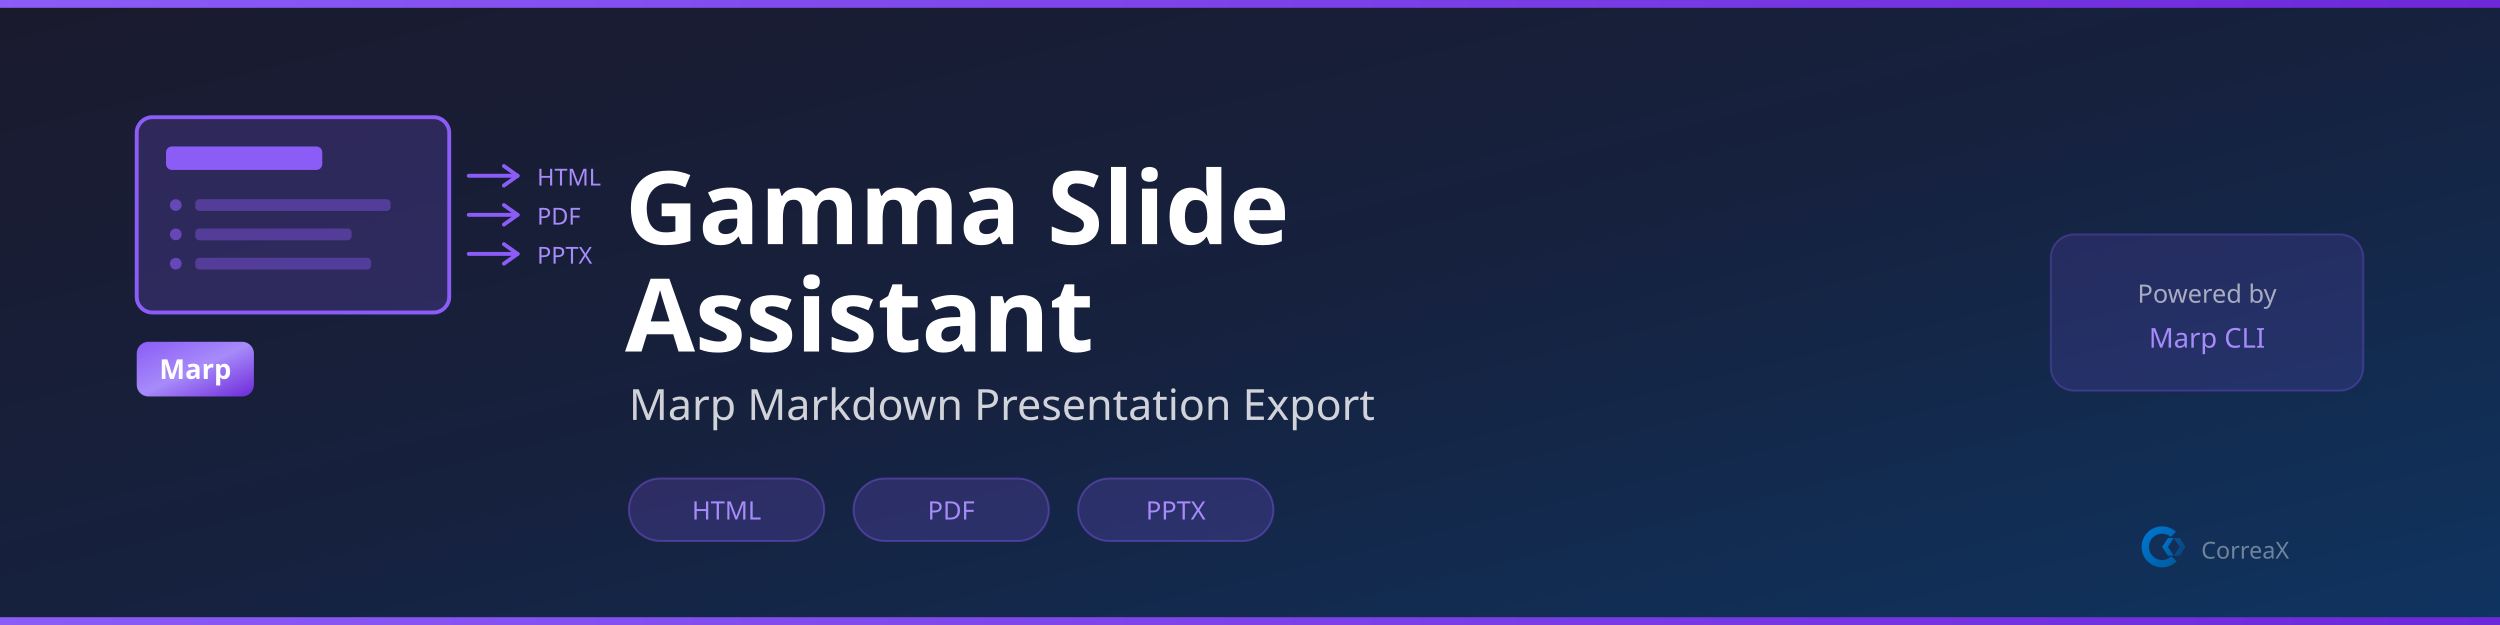
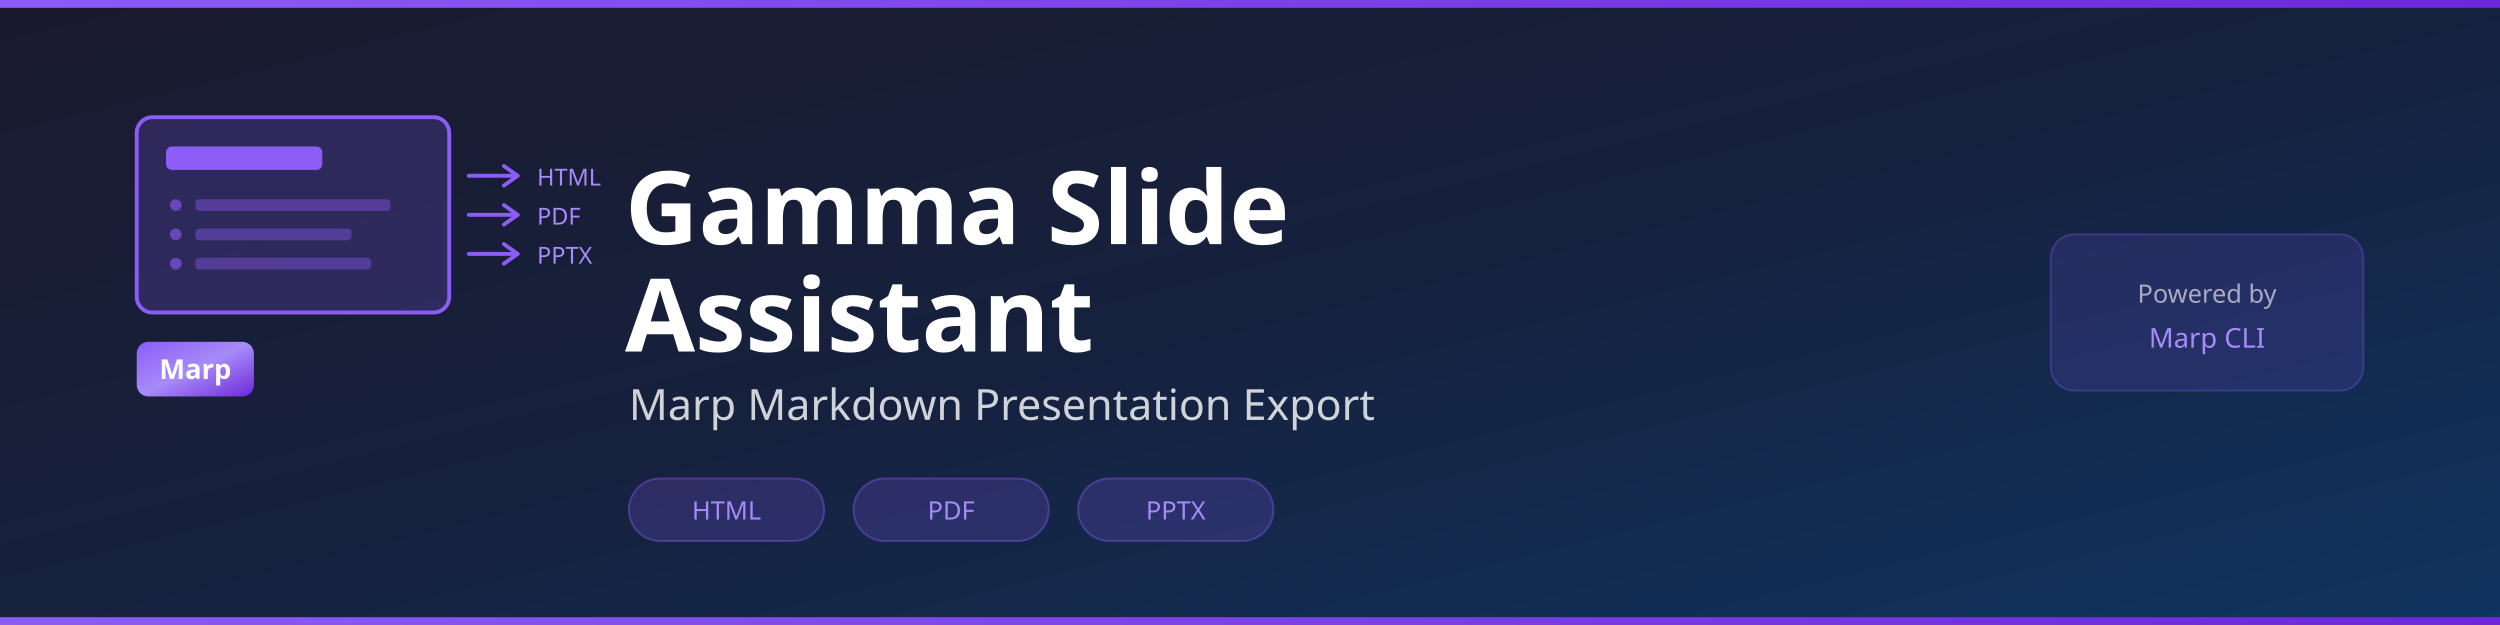
<svg xmlns="http://www.w3.org/2000/svg" viewBox="0 0 1280 320">
  <defs>
    <linearGradient id="bgGrad" x1="0%" y1="0%" x2="100%" y2="100%">
      <stop offset="0%" stop-color="#1a1a2e" />
      <stop offset="50%" stop-color="#16213e" />
      <stop offset="100%" stop-color="#0f3460" />
    </linearGradient>
    <linearGradient id="accentGrad" x1="0%" y1="0%" x2="100%" y2="0%">
      <stop offset="0%" stop-color="#8b5cf6" />
      <stop offset="100%" stop-color="#6d28d9" />
    </linearGradient>
    <linearGradient id="gammaGrad" x1="0%" y1="0%" x2="100%" y2="100%">
      <stop offset="0%" stop-color="#8b5cf6" />
      <stop offset="50%" stop-color="#a78bfa" />
      <stop offset="100%" stop-color="#6d28d9" />
    </linearGradient>
  </defs>
  <rect width="1280" height="320" fill="url(#bgGrad)" />
  <rect x="0" y="0" width="1280" height="4" fill="url(#accentGrad)" />
  <rect x="0" y="316" width="1280" height="4" fill="url(#accentGrad)" />
  <g transform="translate(70, 60)">
    <rect x="0" y="0" width="160" height="100" rx="8" fill="rgba(139,92,246,0.2)" stroke="#8b5cf6" stroke-width="2" />
    <rect x="15" y="15" width="80" height="12" rx="3" fill="#8b5cf6" />
    <circle cx="20" cy="45" r="3" fill="rgba(139,92,246,0.6)" />
    <rect x="30" y="42" width="100" height="6" rx="2" fill="rgba(139,92,246,0.4)" />
    <circle cx="20" cy="60" r="3" fill="rgba(139,92,246,0.6)" />
    <rect x="30" y="57" width="80" height="6" rx="2" fill="rgba(139,92,246,0.4)" />
    <circle cx="20" cy="75" r="3" fill="rgba(139,92,246,0.6)" />
    <rect x="30" y="72" width="90" height="6" rx="2" fill="rgba(139,92,246,0.4)" />
    <path d="M170 30 L195 30" stroke="#8b5cf6" stroke-width="2" stroke-linecap="round" />
    <path d="M188 25 L195 30 L188 35" fill="none" stroke="#8b5cf6" stroke-width="2" stroke-linecap="round" stroke-linejoin="round" />
    <path d="M170 50 L195 50" stroke="#8b5cf6" stroke-width="2" stroke-linecap="round" />
    <path d="M188 45 L195 50 L188 55" fill="none" stroke="#8b5cf6" stroke-width="2" stroke-linecap="round" stroke-linejoin="round" />
    <path d="M170 70 L195 70" stroke="#8b5cf6" stroke-width="2" stroke-linecap="round" />
    <path d="M188 65 L195 70 L188 75" fill="none" stroke="#8b5cf6" stroke-width="2" stroke-linecap="round" stroke-linejoin="round" />
    <text x="205" y="35" font-family="Segoe UI, system-ui, sans-serif" font-size="12" fill="#a78bfa">HTML</text>
    <text x="205" y="55" font-family="Segoe UI, system-ui, sans-serif" font-size="12" fill="#a78bfa">PDF</text>
    <text x="205" y="75" font-family="Segoe UI, system-ui, sans-serif" font-size="12" fill="#a78bfa">PPTX</text>
    <rect x="0" y="115" width="60" height="28" rx="6" fill="url(#gammaGrad)" />
    <text x="30" y="134" text-anchor="middle" font-family="Segoe UI, system-ui, sans-serif" font-size="14" font-weight="600" fill="#ffffff">Marp</text>
  </g>
  <text x="320" y="125" font-family="Segoe UI, system-ui, sans-serif" font-size="52" font-weight="700" fill="#ffffff">
    Gamma Slide
  </text>
  <text x="320" y="180" font-family="Segoe UI, system-ui, sans-serif" font-size="52" font-weight="700" fill="#ffffff">
    Assistant
  </text>
  <text x="322" y="215" font-family="Segoe UI, system-ui, sans-serif" font-size="22" fill="rgba(255,255,255,0.8)">
    Marp Markdown Presentation Export
  </text>
  <g transform="translate(322, 245)">
    <rect x="0" y="0" width="100" height="32" rx="16" fill="rgba(139,92,246,0.2)" stroke="rgba(139,92,246,0.4)" stroke-width="1" />
    <text x="50" y="21" text-anchor="middle" font-family="Segoe UI, system-ui, sans-serif" font-size="13" fill="#a78bfa">HTML</text>
    <rect x="115" y="0" width="100" height="32" rx="16" fill="rgba(139,92,246,0.2)" stroke="rgba(139,92,246,0.4)" stroke-width="1" />
    <text x="165" y="21" text-anchor="middle" font-family="Segoe UI, system-ui, sans-serif" font-size="13" fill="#a78bfa">PDF</text>
    <rect x="230" y="0" width="100" height="32" rx="16" fill="rgba(139,92,246,0.2)" stroke="rgba(139,92,246,0.4)" stroke-width="1" />
    <text x="280" y="21" text-anchor="middle" font-family="Segoe UI, system-ui, sans-serif" font-size="13" fill="#a78bfa">PPTX</text>
  </g>
  <g transform="translate(1050, 120)">
    <rect x="0" y="0" width="160" height="80" rx="12" fill="rgba(139,92,246,0.15)" stroke="rgba(139,92,246,0.3)" stroke-width="1" />
    <text x="80" y="35" text-anchor="middle" font-family="Segoe UI, system-ui, sans-serif" font-size="13" fill="rgba(255,255,255,0.6)">Powered by</text>
    <text x="80" y="58" text-anchor="middle" font-family="Segoe UI, system-ui, sans-serif" font-size="14" fill="#a78bfa">Marp CLI</text>
  </g>
-   <g transform="translate(1095, 268)">
-     <defs>
-       <linearGradient id="cxGrad" x1="0%" y1="0%" x2="100%" y2="100%">
-         <stop offset="0%" stop-color="#0078d4" />
-         <stop offset="100%" stop-color="#005a9e" />
-       </linearGradient>
-     </defs>
-     <g transform="scale(0.75)">
-       <path d="M16 2C8.268 2 2 8.268 2 16s6.268 14 14 14c3.866 0 7.389-1.568 9.928-4.1l-3.535-3.536A9.002 9.002 0 0116 25c-4.97 0-9-4.03-9-9s4.03-9 9-9c2.29 0 4.38.857 5.971 2.268l3.464-3.639C22.993 3.352 19.66 2 16 2z" fill="url(#cxGrad)" />
-       <path d="M20 10l-4 6 4 6h4l-4-6 4-6h-4z" fill="url(#cxGrad)" />
-       <path d="M24 10l4 6-4 6h4l4-6-4-6h-4z" fill="url(#cxGrad)" opacity="0.5" />
-     </g>
-     <text x="32" y="18" font-family="Segoe UI, system-ui, sans-serif" font-size="12" fill="rgba(255,255,255,0.4)">CorreaX</text>
-   </g>
</svg>
